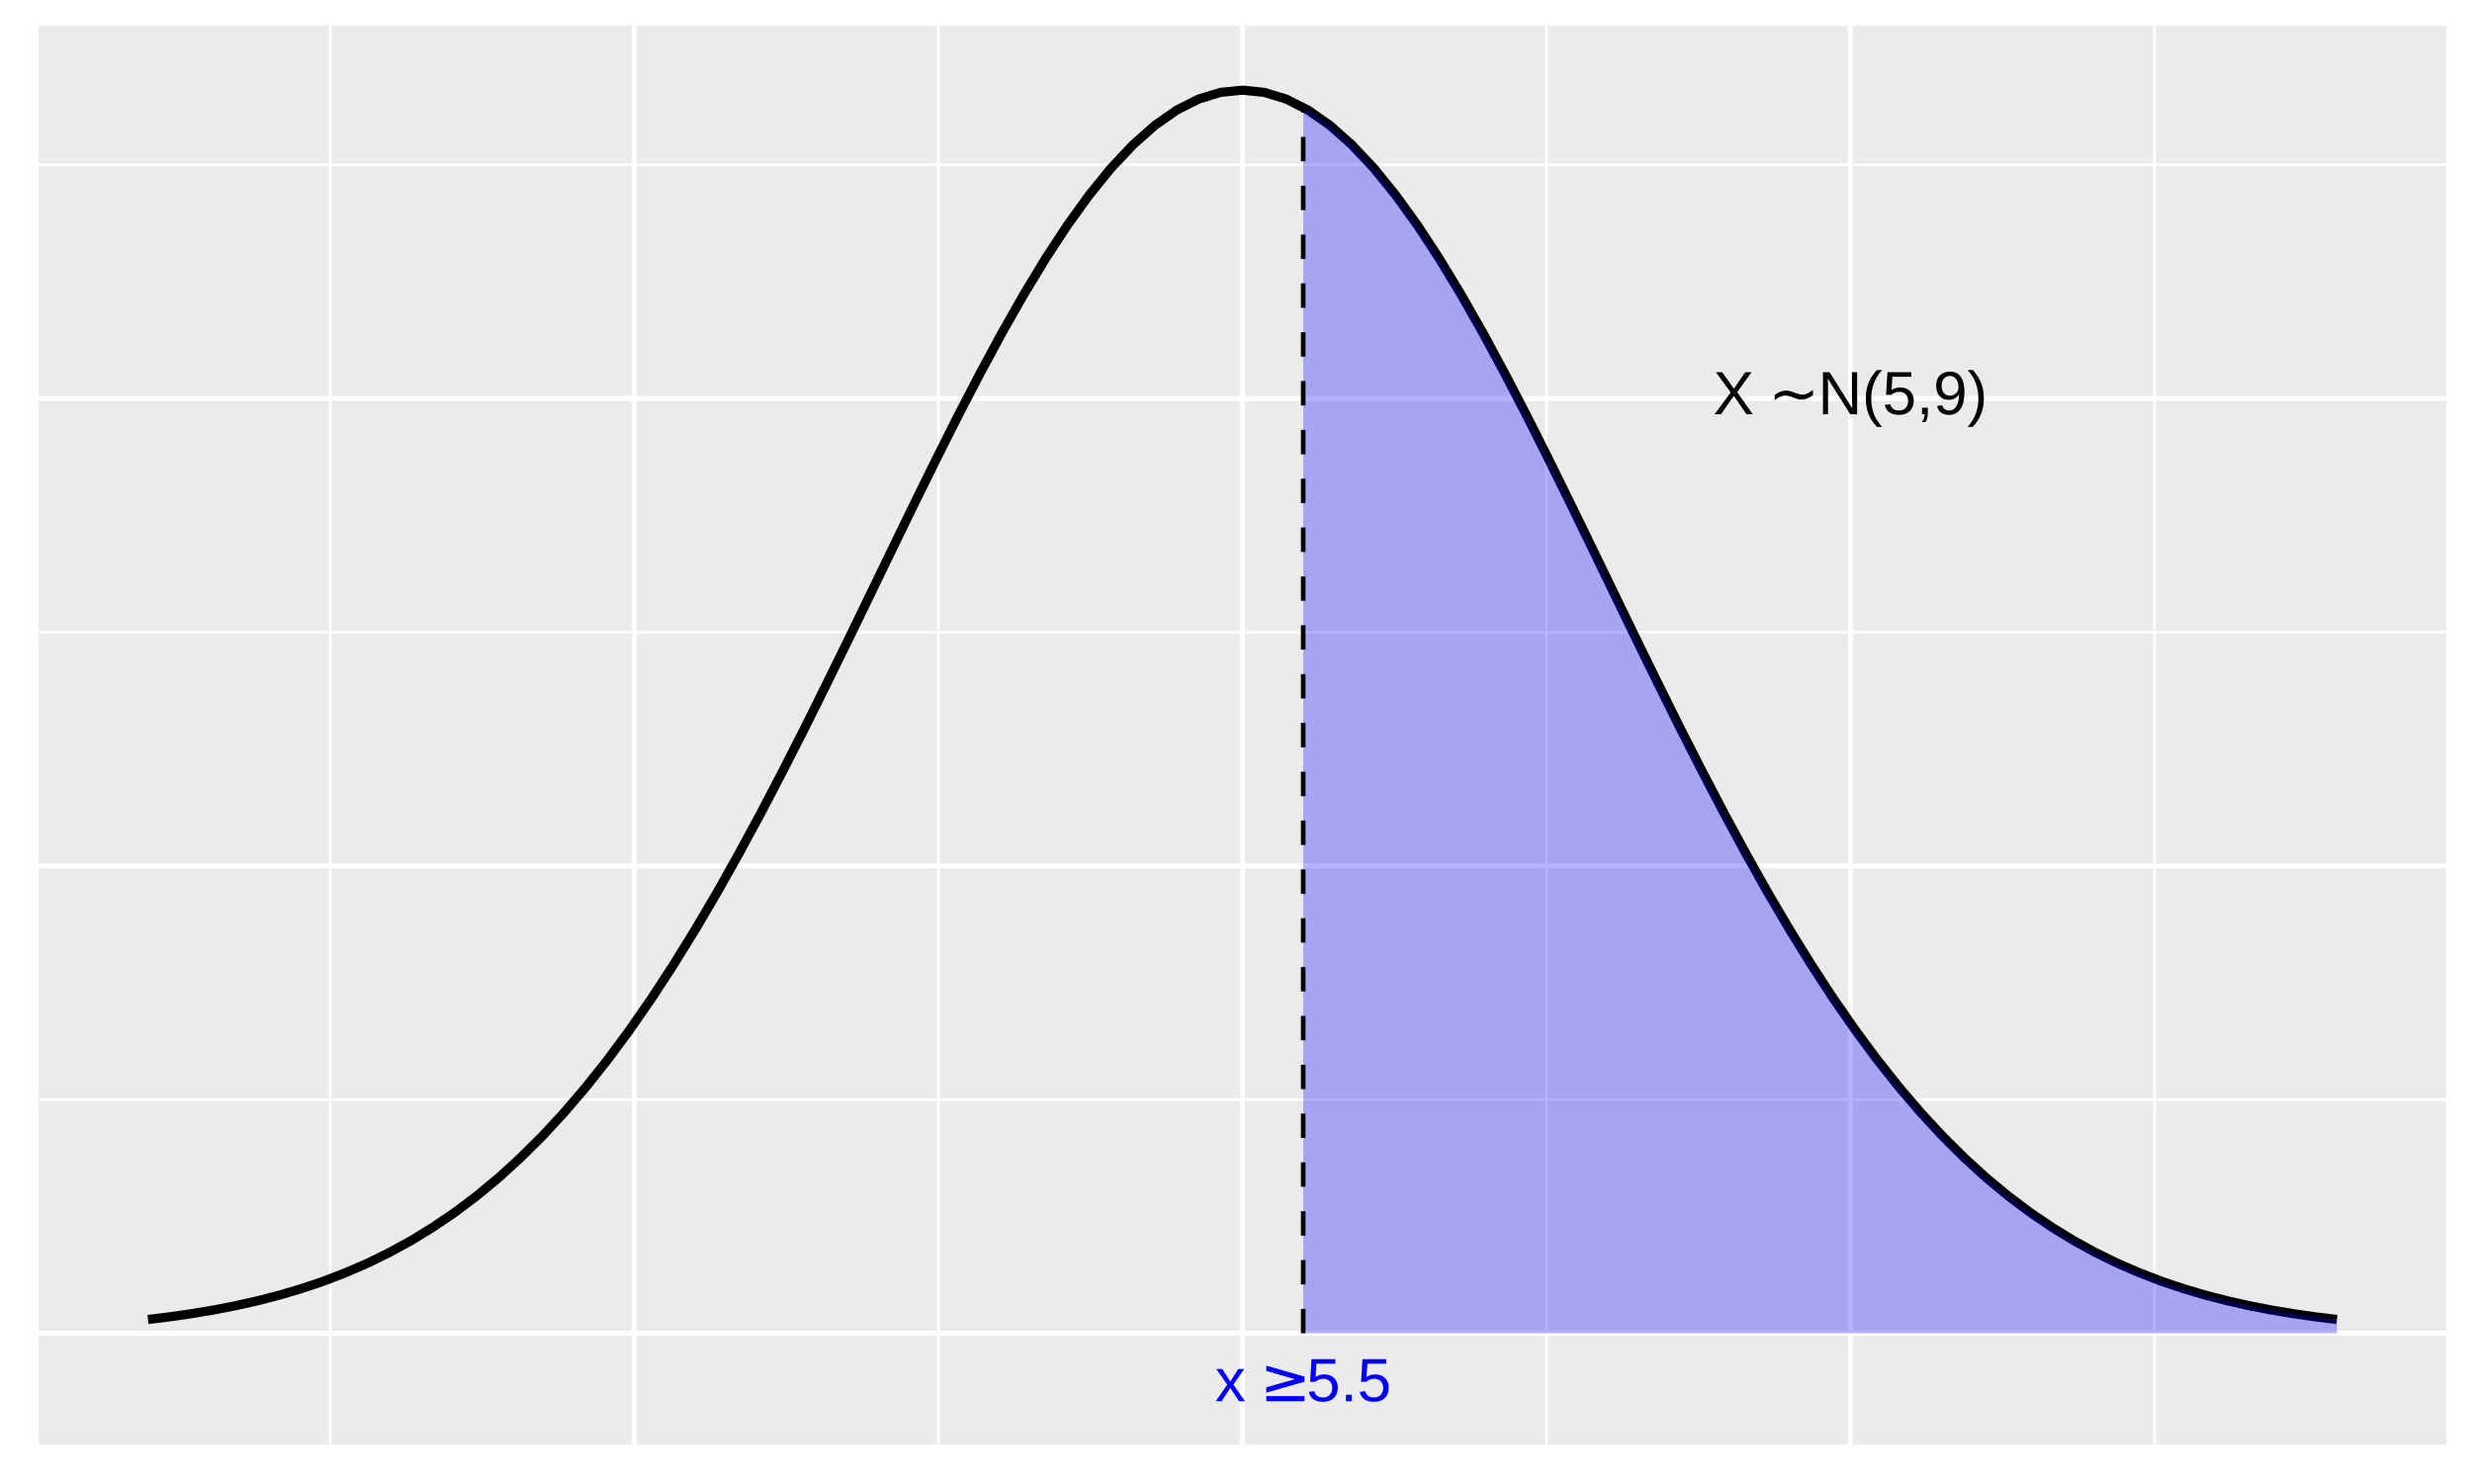
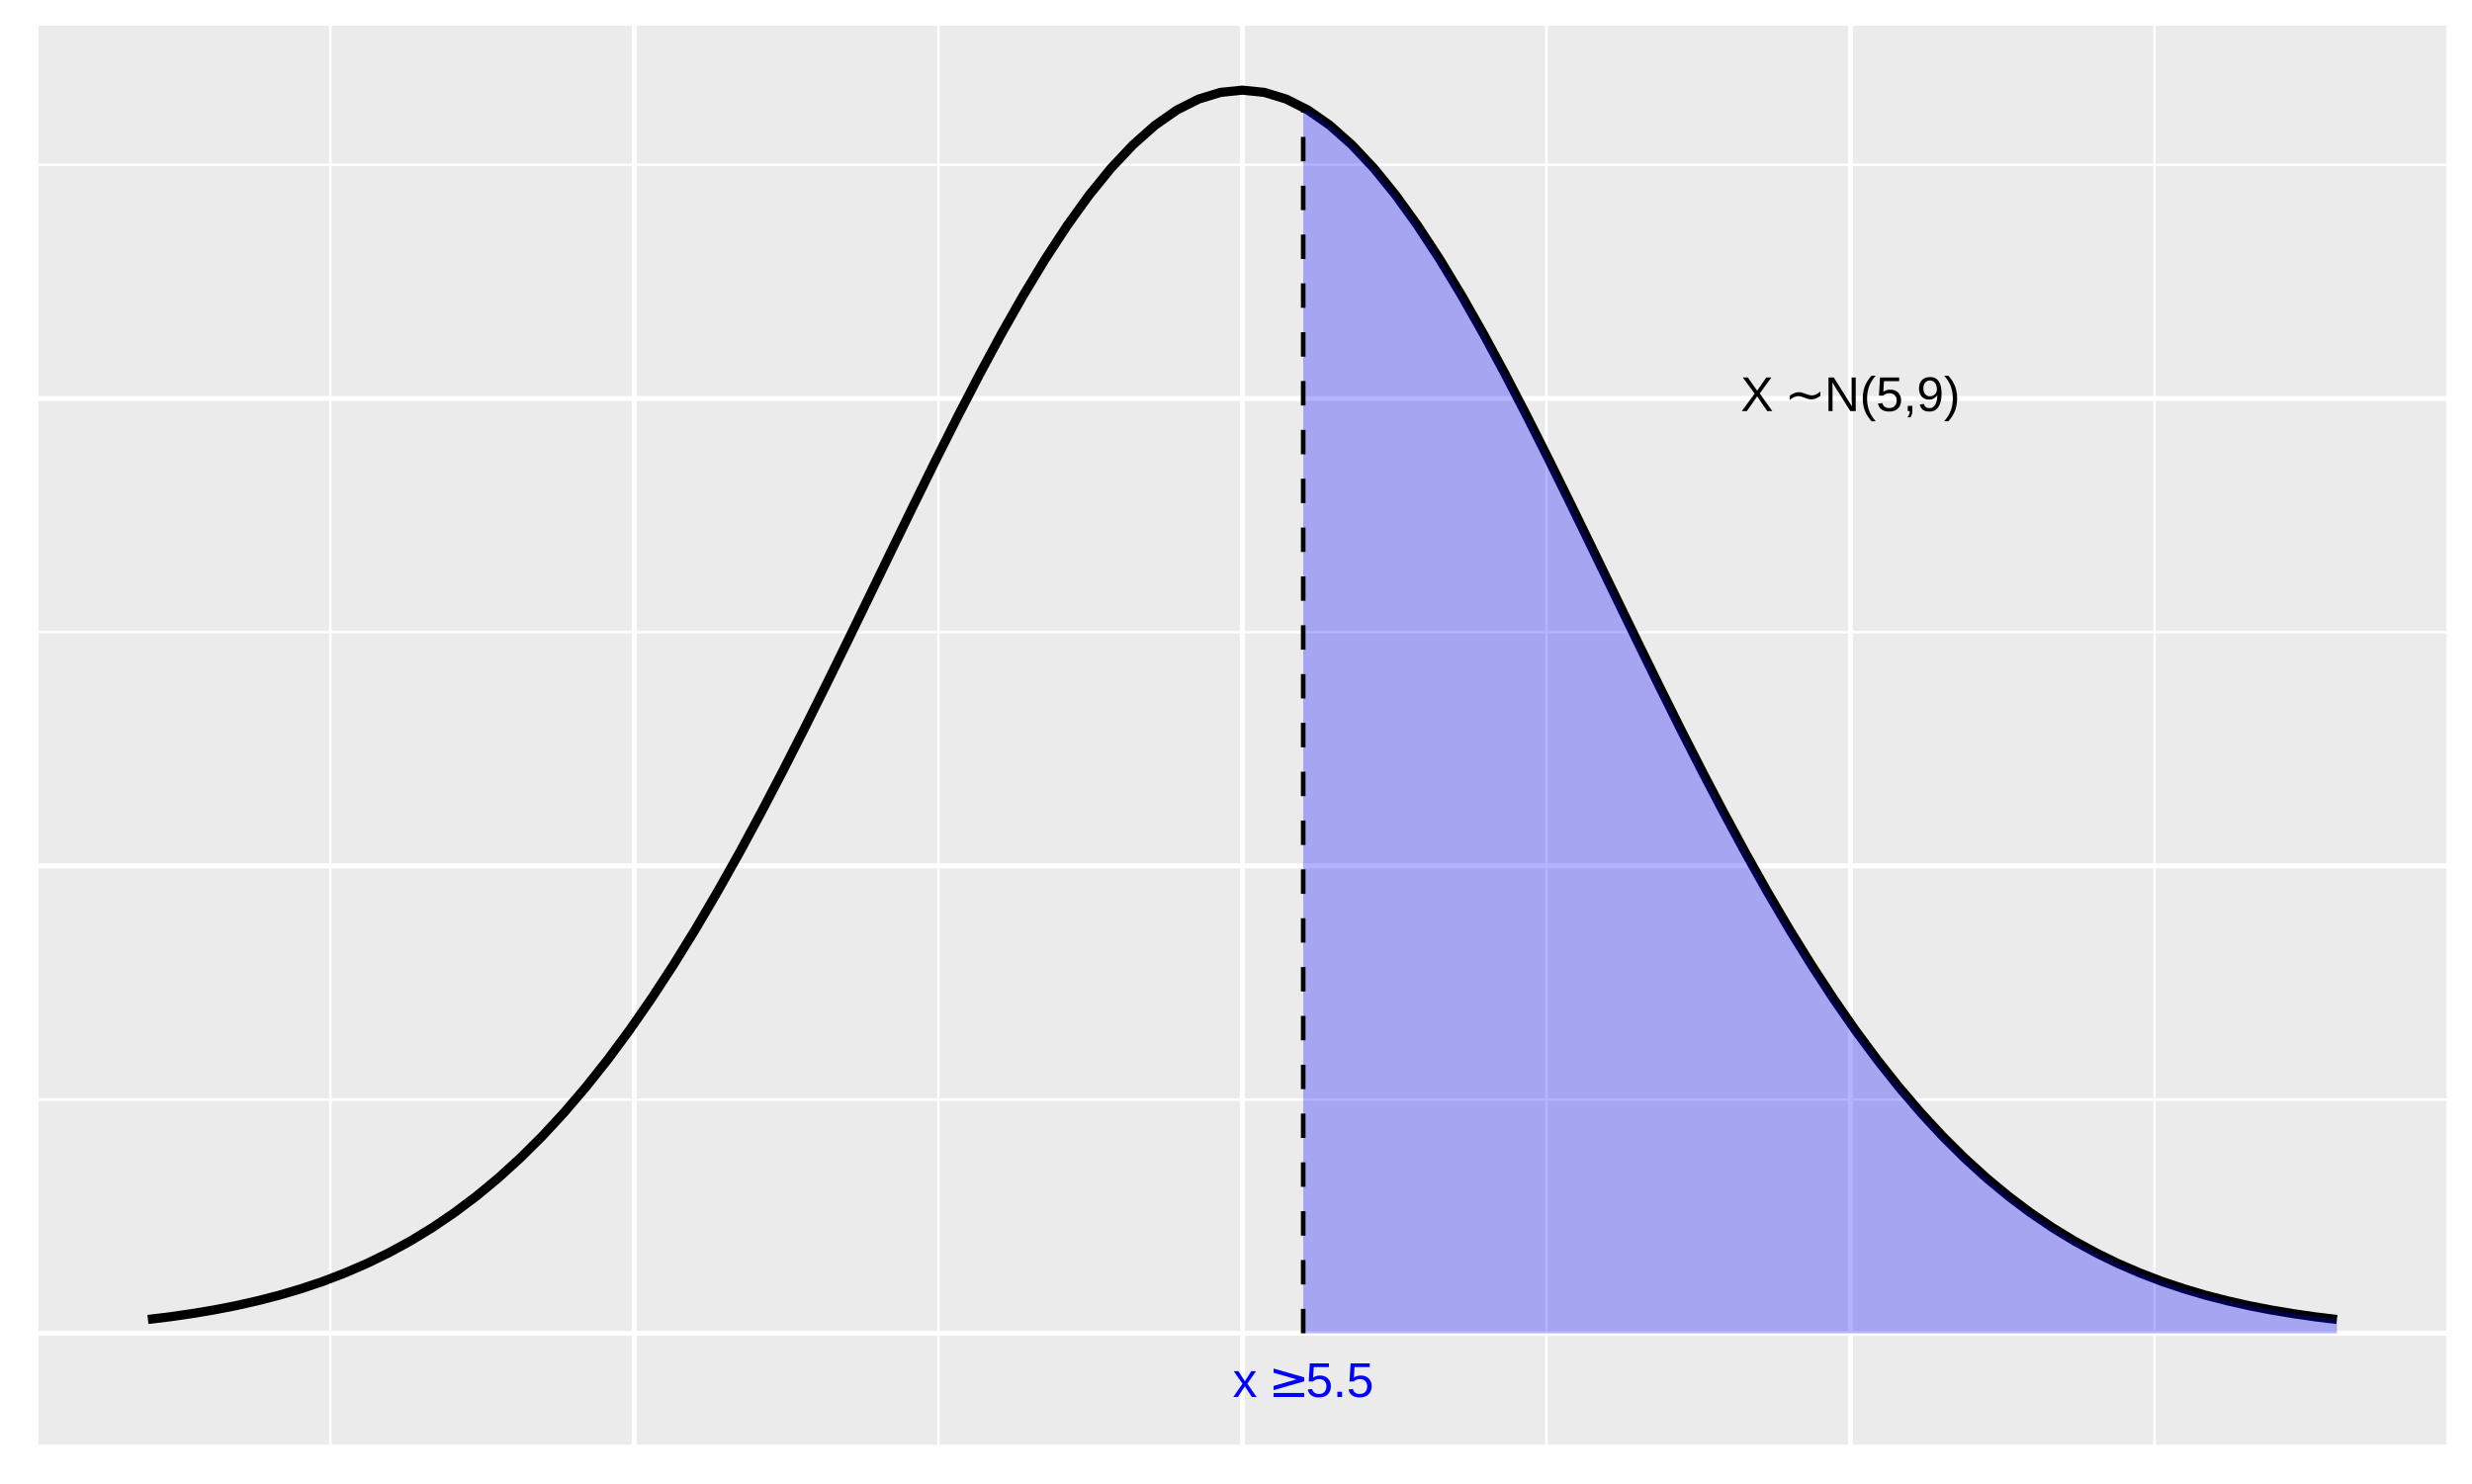
<svg xmlns="http://www.w3.org/2000/svg" viewBox="0 0 576.00 345.60">
  <defs>
    <style type="text/css">
    line, polyline, polygon, path, rect, circle {
      fill: none;
      stroke: #000000;
      stroke-linecap: round;
      stroke-linejoin: round;
      stroke-miterlimit: 10.00;
    }
  </style>
  </defs>
  <rect width="100%" height="100%" style="stroke: none; fill: #FFFFFF;" />
  <rect x="0.00" y="0.00" width="576.00" height="345.60" style="stroke-width: 1.16; stroke: #FFFFFF; fill: #FFFFFF;" />
  <defs>
    <clipPath id="cpOC45N3w1NzAuMDJ8MzM2LjYzfDUuOTg=">
      <rect x="8.97" y="5.98" width="561.06" height="330.66" />
    </clipPath>
  </defs>
  <rect x="8.97" y="5.98" width="561.06" height="330.66" style="stroke-width: 1.16; stroke: none; fill: #EBEBEB;" clip-path="url(#cpOC45N3w1NzAuMDJ8MzM2LjYzfDUuOTg=)" />
  <polyline points="8.97,256.25 570.02,256.25 " style="stroke-width: 0.58; stroke: #FFFFFF; stroke-linecap: butt;" clip-path="url(#cpOC45N3w1NzAuMDJ8MzM2LjYzfDUuOTg=)" />
  <polyline points="8.97,147.32 570.02,147.32 " style="stroke-width: 0.58; stroke: #FFFFFF; stroke-linecap: butt;" clip-path="url(#cpOC45N3w1NzAuMDJ8MzM2LjYzfDUuOTg=)" />
  <polyline points="8.97,38.39 570.02,38.39 " style="stroke-width: 0.58; stroke: #FFFFFF; stroke-linecap: butt;" clip-path="url(#cpOC45N3w1NzAuMDJ8MzM2LjYzfDUuOTg=)" />
  <polyline points="76.97,336.63 76.97,5.98 " style="stroke-width: 0.58; stroke: #FFFFFF; stroke-linecap: butt;" clip-path="url(#cpOC45N3w1NzAuMDJ8MzM2LjYzfDUuOTg=)" />
  <polyline points="218.65,336.63 218.65,5.98 " style="stroke-width: 0.58; stroke: #FFFFFF; stroke-linecap: butt;" clip-path="url(#cpOC45N3w1NzAuMDJ8MzM2LjYzfDUuOTg=)" />
  <polyline points="360.33,336.63 360.33,5.98 " style="stroke-width: 0.58; stroke: #FFFFFF; stroke-linecap: butt;" clip-path="url(#cpOC45N3w1NzAuMDJ8MzM2LjYzfDUuOTg=)" />
  <polyline points="502.02,336.63 502.02,5.98 " style="stroke-width: 0.58; stroke: #FFFFFF; stroke-linecap: butt;" clip-path="url(#cpOC45N3w1NzAuMDJ8MzM2LjYzfDUuOTg=)" />
  <polyline points="8.97,310.71 570.02,310.71 " style="stroke-width: 1.16; stroke: #FFFFFF; stroke-linecap: butt;" clip-path="url(#cpOC45N3w1NzAuMDJ8MzM2LjYzfDUuOTg=)" />
  <polyline points="8.97,201.78 570.02,201.78 " style="stroke-width: 1.16; stroke: #FFFFFF; stroke-linecap: butt;" clip-path="url(#cpOC45N3w1NzAuMDJ8MzM2LjYzfDUuOTg=)" />
  <polyline points="8.97,92.86 570.02,92.86 " style="stroke-width: 1.16; stroke: #FFFFFF; stroke-linecap: butt;" clip-path="url(#cpOC45N3w1NzAuMDJ8MzM2LjYzfDUuOTg=)" />
  <polyline points="147.81,336.63 147.81,5.98 " style="stroke-width: 1.16; stroke: #FFFFFF; stroke-linecap: butt;" clip-path="url(#cpOC45N3w1NzAuMDJ8MzM2LjYzfDUuOTg=)" />
  <polyline points="289.49,336.63 289.49,5.98 " style="stroke-width: 1.16; stroke: #FFFFFF; stroke-linecap: butt;" clip-path="url(#cpOC45N3w1NzAuMDJ8MzM2LjYzfDUuOTg=)" />
  <polyline points="431.18,336.63 431.18,5.98 " style="stroke-width: 1.16; stroke: #FFFFFF; stroke-linecap: butt;" clip-path="url(#cpOC45N3w1NzAuMDJ8MzM2LjYzfDUuOTg=)" />
  <polyline points="34.47,307.49 39.57,306.87 44.67,306.13 49.77,305.28 54.87,304.29 59.97,303.14 65.07,301.83 70.17,300.32 75.27,298.61 80.37,296.65 85.47,294.45 90.57,291.96 95.68,289.18 100.78,286.06 105.88,282.60 110.98,278.77 116.08,274.55 121.18,269.91 126.28,264.85 131.38,259.34 136.48,253.38 141.58,246.96 146.68,240.07 151.78,232.72 156.88,224.91 161.98,216.66 167.08,207.99 172.18,198.92 177.28,189.48 182.38,179.73 187.48,169.70 192.58,159.44 197.69,149.02 202.79,138.51 207.89,127.97 212.99,117.49 218.09,107.13 223.19,96.99 228.29,87.16 233.39,77.71 238.49,68.73 243.59,60.31 248.69,52.53 253.79,45.46 258.89,39.18 263.99,33.76 269.09,29.23 274.19,25.66 279.29,23.09 284.39,21.53 289.49,21.01 294.59,21.53 299.70,23.09 304.80,25.66 309.90,29.23 315.00,33.76 320.10,39.18 325.20,45.46 330.30,52.53 335.40,60.31 340.50,68.73 345.60,77.71 350.70,87.16 355.80,96.99 360.90,107.13 366.00,117.49 371.10,127.97 376.20,138.51 381.30,149.02 386.40,159.44 391.50,169.70 396.61,179.73 401.71,189.48 406.81,198.92 411.91,207.99 417.01,216.66 422.11,224.91 427.21,232.72 432.31,240.07 437.41,246.96 442.51,253.38 447.61,259.34 452.71,264.85 457.81,269.91 462.91,274.55 468.01,278.77 473.11,282.60 478.21,286.06 483.31,289.18 488.41,291.96 493.51,294.45 498.62,296.65 503.72,298.61 508.82,300.32 513.92,301.83 519.02,303.14 524.12,304.29 529.22,305.28 534.32,306.13 539.42,306.87 544.52,307.49 " style="stroke-width: 2.13; stroke-linecap: butt;" clip-path="url(#cpOC45N3w1NzAuMDJ8MzM2LjYzfDUuOTg=)" />
  <polygon points="303.66,25.00 306.07,26.46 308.48,28.14 310.89,30.04 313.30,32.14 315.71,34.46 318.11,36.97 320.52,39.68 322.93,42.57 325.34,45.65 327.75,48.90 330.16,52.32 332.57,55.90 334.97,59.64 337.38,63.51 339.79,67.53 342.20,71.66 344.61,75.92 347.02,80.29 349.43,84.75 351.83,89.31 354.24,93.95 356.65,98.66 359.06,103.44 361.47,108.27 363.88,113.15 366.29,118.07 368.69,123.01 371.10,127.97 373.51,132.95 375.92,137.93 378.33,142.90 380.74,147.86 383.15,152.80 385.55,157.72 387.96,162.60 390.37,167.44 392.78,172.23 395.19,176.97 397.60,181.65 400.01,186.27 402.41,190.82 404.82,195.29 407.23,199.69 409.64,204.00 412.05,208.23 414.46,212.37 416.87,216.42 419.27,220.38 421.68,224.24 424.09,228.00 426.50,231.66 428.91,235.22 431.32,238.67 433.73,242.03 436.13,245.28 438.54,248.42 440.95,251.47 443.36,254.40 445.77,257.24 448.18,259.98 450.59,262.61 452.99,265.14 455.40,267.58 457.81,269.91 460.22,272.15 462.63,274.30 465.04,276.36 467.45,278.32 469.85,280.20 472.26,281.99 474.67,283.70 477.08,285.33 479.49,286.87 481.90,288.35 484.31,289.74 486.71,291.07 489.12,292.33 491.53,293.52 493.94,294.64 496.35,295.71 498.76,296.71 501.17,297.66 503.57,298.55 505.98,299.40 508.39,300.19 510.80,300.93 513.21,301.63 515.62,302.29 518.03,302.90 520.43,303.48 522.84,304.02 525.25,304.52 527.66,304.99 530.07,305.43 532.48,305.84 534.89,306.22 537.29,306.57 539.70,306.90 542.11,307.21 544.52,307.49 544.52,310.71 542.11,310.71 539.70,310.71 537.29,310.71 534.89,310.71 532.48,310.71 530.07,310.71 527.66,310.71 525.25,310.71 522.84,310.71 520.43,310.71 518.03,310.71 515.62,310.71 513.21,310.71 510.80,310.71 508.39,310.71 505.98,310.71 503.57,310.71 501.17,310.71 498.76,310.71 496.35,310.71 493.94,310.71 491.53,310.71 489.12,310.71 486.71,310.71 484.31,310.71 481.90,310.71 479.49,310.71 477.08,310.71 474.67,310.71 472.26,310.71 469.85,310.71 467.45,310.71 465.04,310.71 462.63,310.71 460.22,310.71 457.81,310.71 455.40,310.71 452.99,310.71 450.59,310.71 448.18,310.71 445.77,310.71 443.36,310.71 440.95,310.71 438.54,310.71 436.13,310.71 433.73,310.71 431.32,310.71 428.91,310.71 426.50,310.71 424.09,310.71 421.68,310.71 419.27,310.71 416.87,310.71 414.46,310.71 412.05,310.71 409.64,310.71 407.23,310.71 404.82,310.71 402.41,310.71 400.01,310.71 397.60,310.71 395.19,310.71 392.78,310.71 390.37,310.71 387.96,310.71 385.55,310.71 383.15,310.71 380.74,310.71 378.33,310.71 375.92,310.71 373.51,310.71 371.10,310.71 368.69,310.71 366.29,310.71 363.88,310.71 361.47,310.71 359.06,310.71 356.65,310.71 354.24,310.71 351.83,310.71 349.43,310.71 347.02,310.71 344.61,310.71 342.20,310.71 339.79,310.71 337.38,310.71 334.97,310.71 332.57,310.71 330.16,310.71 327.75,310.71 325.34,310.71 322.93,310.71 320.52,310.71 318.11,310.71 315.71,310.71 313.30,310.71 310.89,310.71 308.48,310.71 306.07,310.71 303.66,310.71 " style="stroke-width: 0.00; stroke: none; fill: #0000FF; fill-opacity: 0.30;" clip-path="url(#cpOC45N3w1NzAuMDJ8MzM2LjYzfDUuOTg=)" />
  <polyline points="303.66,25.00 306.07,26.46 308.48,28.14 310.89,30.04 313.30,32.14 315.71,34.46 318.11,36.97 320.52,39.68 322.93,42.57 325.34,45.65 327.75,48.90 330.16,52.32 332.57,55.90 334.97,59.64 337.38,63.51 339.79,67.53 342.20,71.66 344.61,75.92 347.02,80.29 349.43,84.75 351.83,89.31 354.24,93.95 356.65,98.66 359.06,103.44 361.47,108.27 363.88,113.15 366.29,118.07 368.69,123.01 371.10,127.97 373.51,132.95 375.92,137.93 378.33,142.90 380.74,147.86 383.15,152.80 385.55,157.72 387.96,162.60 390.37,167.44 392.78,172.23 395.19,176.97 397.60,181.65 400.01,186.27 402.41,190.82 404.82,195.29 407.23,199.69 409.64,204.00 412.05,208.23 414.46,212.37 416.87,216.42 419.27,220.38 421.68,224.24 424.09,228.00 426.50,231.66 428.91,235.22 431.32,238.67 433.73,242.03 436.13,245.28 438.54,248.42 440.95,251.47 443.36,254.40 445.77,257.24 448.18,259.98 450.59,262.61 452.99,265.14 455.40,267.58 457.81,269.91 460.22,272.15 462.63,274.30 465.04,276.36 467.45,278.32 469.85,280.20 472.26,281.99 474.67,283.70 477.08,285.33 479.49,286.87 481.90,288.35 484.31,289.74 486.71,291.07 489.12,292.33 491.53,293.52 493.94,294.64 496.35,295.71 498.76,296.71 501.17,297.66 503.57,298.55 505.98,299.40 508.39,300.19 510.80,300.93 513.21,301.63 515.62,302.29 518.03,302.90 520.43,303.48 522.84,304.02 525.25,304.52 527.66,304.99 530.07,305.43 532.48,305.84 534.89,306.22 537.29,306.57 539.70,306.90 542.11,307.21 544.52,307.49 " style="stroke-width: 1.07; stroke: none;" clip-path="url(#cpOC45N3w1NzAuMDJ8MzM2LjYzfDUuOTg=)" />
  <line x1="303.66" y1="310.71" x2="303.66" y2="25.32" style="stroke-width: 1.07; stroke-dasharray: 5.69,5.69; stroke-linecap: butt;" clip-path="url(#cpOC45N3w1NzAuMDJ8MzM2LjYzfDUuOTg=)" />
  <g clip-path="url(#cpOC45N3w1NzAuMDJ8MzM2LjYzfDUuOTg=)">
-     <text x="283.13" y="326.54" style="font-size: 14.23px; fill: #0000FF; font-family: Arial;" textLength="7.11px" lengthAdjust="spacingAndGlyphs">x</text>
+     <text x="287.24" y="325.55" style="font-size: 11.38px; fill: #0000FF; font-family: Arial;" textLength="5.69px" lengthAdjust="spacingAndGlyphs">x</text>
  </g>
  <g clip-path="url(#cpOC45N3w1NzAuMDJ8MzM2LjYzfDUuOTg=)">
-     <text x="293.54" y="326.54" style="font-size: 14.23px; fill: #0000FF; font-family: PT Serif;" textLength="7.58px" lengthAdjust="spacingAndGlyphs">≥</text>
+     <text x="295.56" y="325.55" style="font-size: 11.38px; fill: #0000FF; font-family: PT Serif;" textLength="6.07px" lengthAdjust="spacingAndGlyphs">≥</text>
  </g>
  <g clip-path="url(#cpOC45N3w1NzAuMDJ8MzM2LjYzfDUuOTg=)">
-     <text x="304.41" y="326.54" style="font-size: 14.23px; fill: #0000FF; font-family: Arial;" textLength="7.91px" lengthAdjust="spacingAndGlyphs">5</text>
+     <text x="304.26" y="325.55" style="font-size: 11.38px; fill: #0000FF; font-family: Arial;" textLength="6.33px" lengthAdjust="spacingAndGlyphs">5</text>
  </g>
  <g clip-path="url(#cpOC45N3w1NzAuMDJ8MzM2LjYzfDUuOTg=)">
-     <text x="312.33" y="326.54" style="font-size: 14.23px; fill: #0000FF; font-family: Arial;" textLength="3.95px" lengthAdjust="spacingAndGlyphs">.</text>
+     <text x="310.59" y="325.55" style="font-size: 11.38px; fill: #0000FF; font-family: Arial;" textLength="3.16px" lengthAdjust="spacingAndGlyphs">.</text>
  </g>
  <g clip-path="url(#cpOC45N3w1NzAuMDJ8MzM2LjYzfDUuOTg=)">
-     <text x="316.28" y="326.54" style="font-size: 14.23px; fill: #0000FF; font-family: Arial;" textLength="7.91px" lengthAdjust="spacingAndGlyphs">5</text>
+     <text x="313.76" y="325.55" style="font-size: 11.38px; fill: #0000FF; font-family: Arial;" textLength="6.33px" lengthAdjust="spacingAndGlyphs">5</text>
  </g>
  <g clip-path="url(#cpOC45N3w1NzAuMDJ8MzM2LjYzfDUuOTg=)">
-     <text x="399.22" y="96.54" style="font-size: 14.23px; font-family: Arial;" textLength="9.49px" lengthAdjust="spacingAndGlyphs">X</text>
+     <text x="405.61" y="95.80" style="font-size: 11.38px; font-family: Arial;" textLength="7.59px" lengthAdjust="spacingAndGlyphs">X</text>
  </g>
  <g clip-path="url(#cpOC45N3w1NzAuMDJ8MzM2LjYzfDUuOTg=)">
-     <text x="412.00" y="96.54" style="font-size: 14.23px; font-family: Arial;" textLength="10.67px" lengthAdjust="spacingAndGlyphs">∼</text>
+     <text x="415.84" y="95.80" style="font-size: 11.38px; font-family: Arial;" textLength="8.54px" lengthAdjust="spacingAndGlyphs">∼</text>
  </g>
  <g clip-path="url(#cpOC45N3w1NzAuMDJ8MzM2LjYzfDUuOTg=)">
-     <text x="423.60" y="96.54" style="font-size: 14.23px; font-family: Arial;" textLength="10.27px" lengthAdjust="spacingAndGlyphs">N</text>
+     <text x="425.12" y="95.80" style="font-size: 11.38px; font-family: Arial;" textLength="8.22px" lengthAdjust="spacingAndGlyphs">N</text>
  </g>
  <g clip-path="url(#cpOC45N3w1NzAuMDJ8MzM2LjYzfDUuOTg=)">
-     <text x="433.88" y="96.54" style="font-size: 14.23px; font-family: Arial;" textLength="4.74px" lengthAdjust="spacingAndGlyphs">(</text>
+     <text x="433.34" y="95.80" style="font-size: 11.38px; font-family: Arial;" textLength="3.79px" lengthAdjust="spacingAndGlyphs">(</text>
  </g>
  <g clip-path="url(#cpOC45N3w1NzAuMDJ8MzM2LjYzfDUuOTg=)">
-     <text x="438.61" y="96.54" style="font-size: 14.23px; font-family: Arial;" textLength="7.91px" lengthAdjust="spacingAndGlyphs">5</text>
+     <text x="437.13" y="95.80" style="font-size: 11.38px; font-family: Arial;" textLength="6.33px" lengthAdjust="spacingAndGlyphs">5</text>
  </g>
  <g clip-path="url(#cpOC45N3w1NzAuMDJ8MzM2LjYzfDUuOTg=)">
-     <text x="446.53" y="96.54" style="font-size: 14.23px; font-family: Arial;" textLength="3.95px" lengthAdjust="spacingAndGlyphs">,</text>
+     <text x="443.46" y="95.80" style="font-size: 11.38px; font-family: Arial;" textLength="3.16px" lengthAdjust="spacingAndGlyphs">,</text>
  </g>
  <g clip-path="url(#cpOC45N3w1NzAuMDJ8MzM2LjYzfDUuOTg=)">
-     <text x="450.48" y="96.54" style="font-size: 14.23px; font-family: Arial;" textLength="7.91px" lengthAdjust="spacingAndGlyphs">9</text>
+     <text x="446.62" y="95.80" style="font-size: 11.38px; font-family: Arial;" textLength="6.33px" lengthAdjust="spacingAndGlyphs">9</text>
  </g>
  <g clip-path="url(#cpOC45N3w1NzAuMDJ8MzM2LjYzfDUuOTg=)">
-     <text x="458.39" y="96.54" style="font-size: 14.23px; font-family: Arial;" textLength="4.74px" lengthAdjust="spacingAndGlyphs">)</text>
+     <text x="452.95" y="95.80" style="font-size: 11.38px; font-family: Arial;" textLength="3.79px" lengthAdjust="spacingAndGlyphs">)</text>
  </g>
  <defs>
    <clipPath id="cpMC4wMHw1NzYuMDB8MzQ1LjYwfDAuMDA=">
      <rect x="0.00" y="0.00" width="576.00" height="345.60" />
    </clipPath>
  </defs>
</svg>
